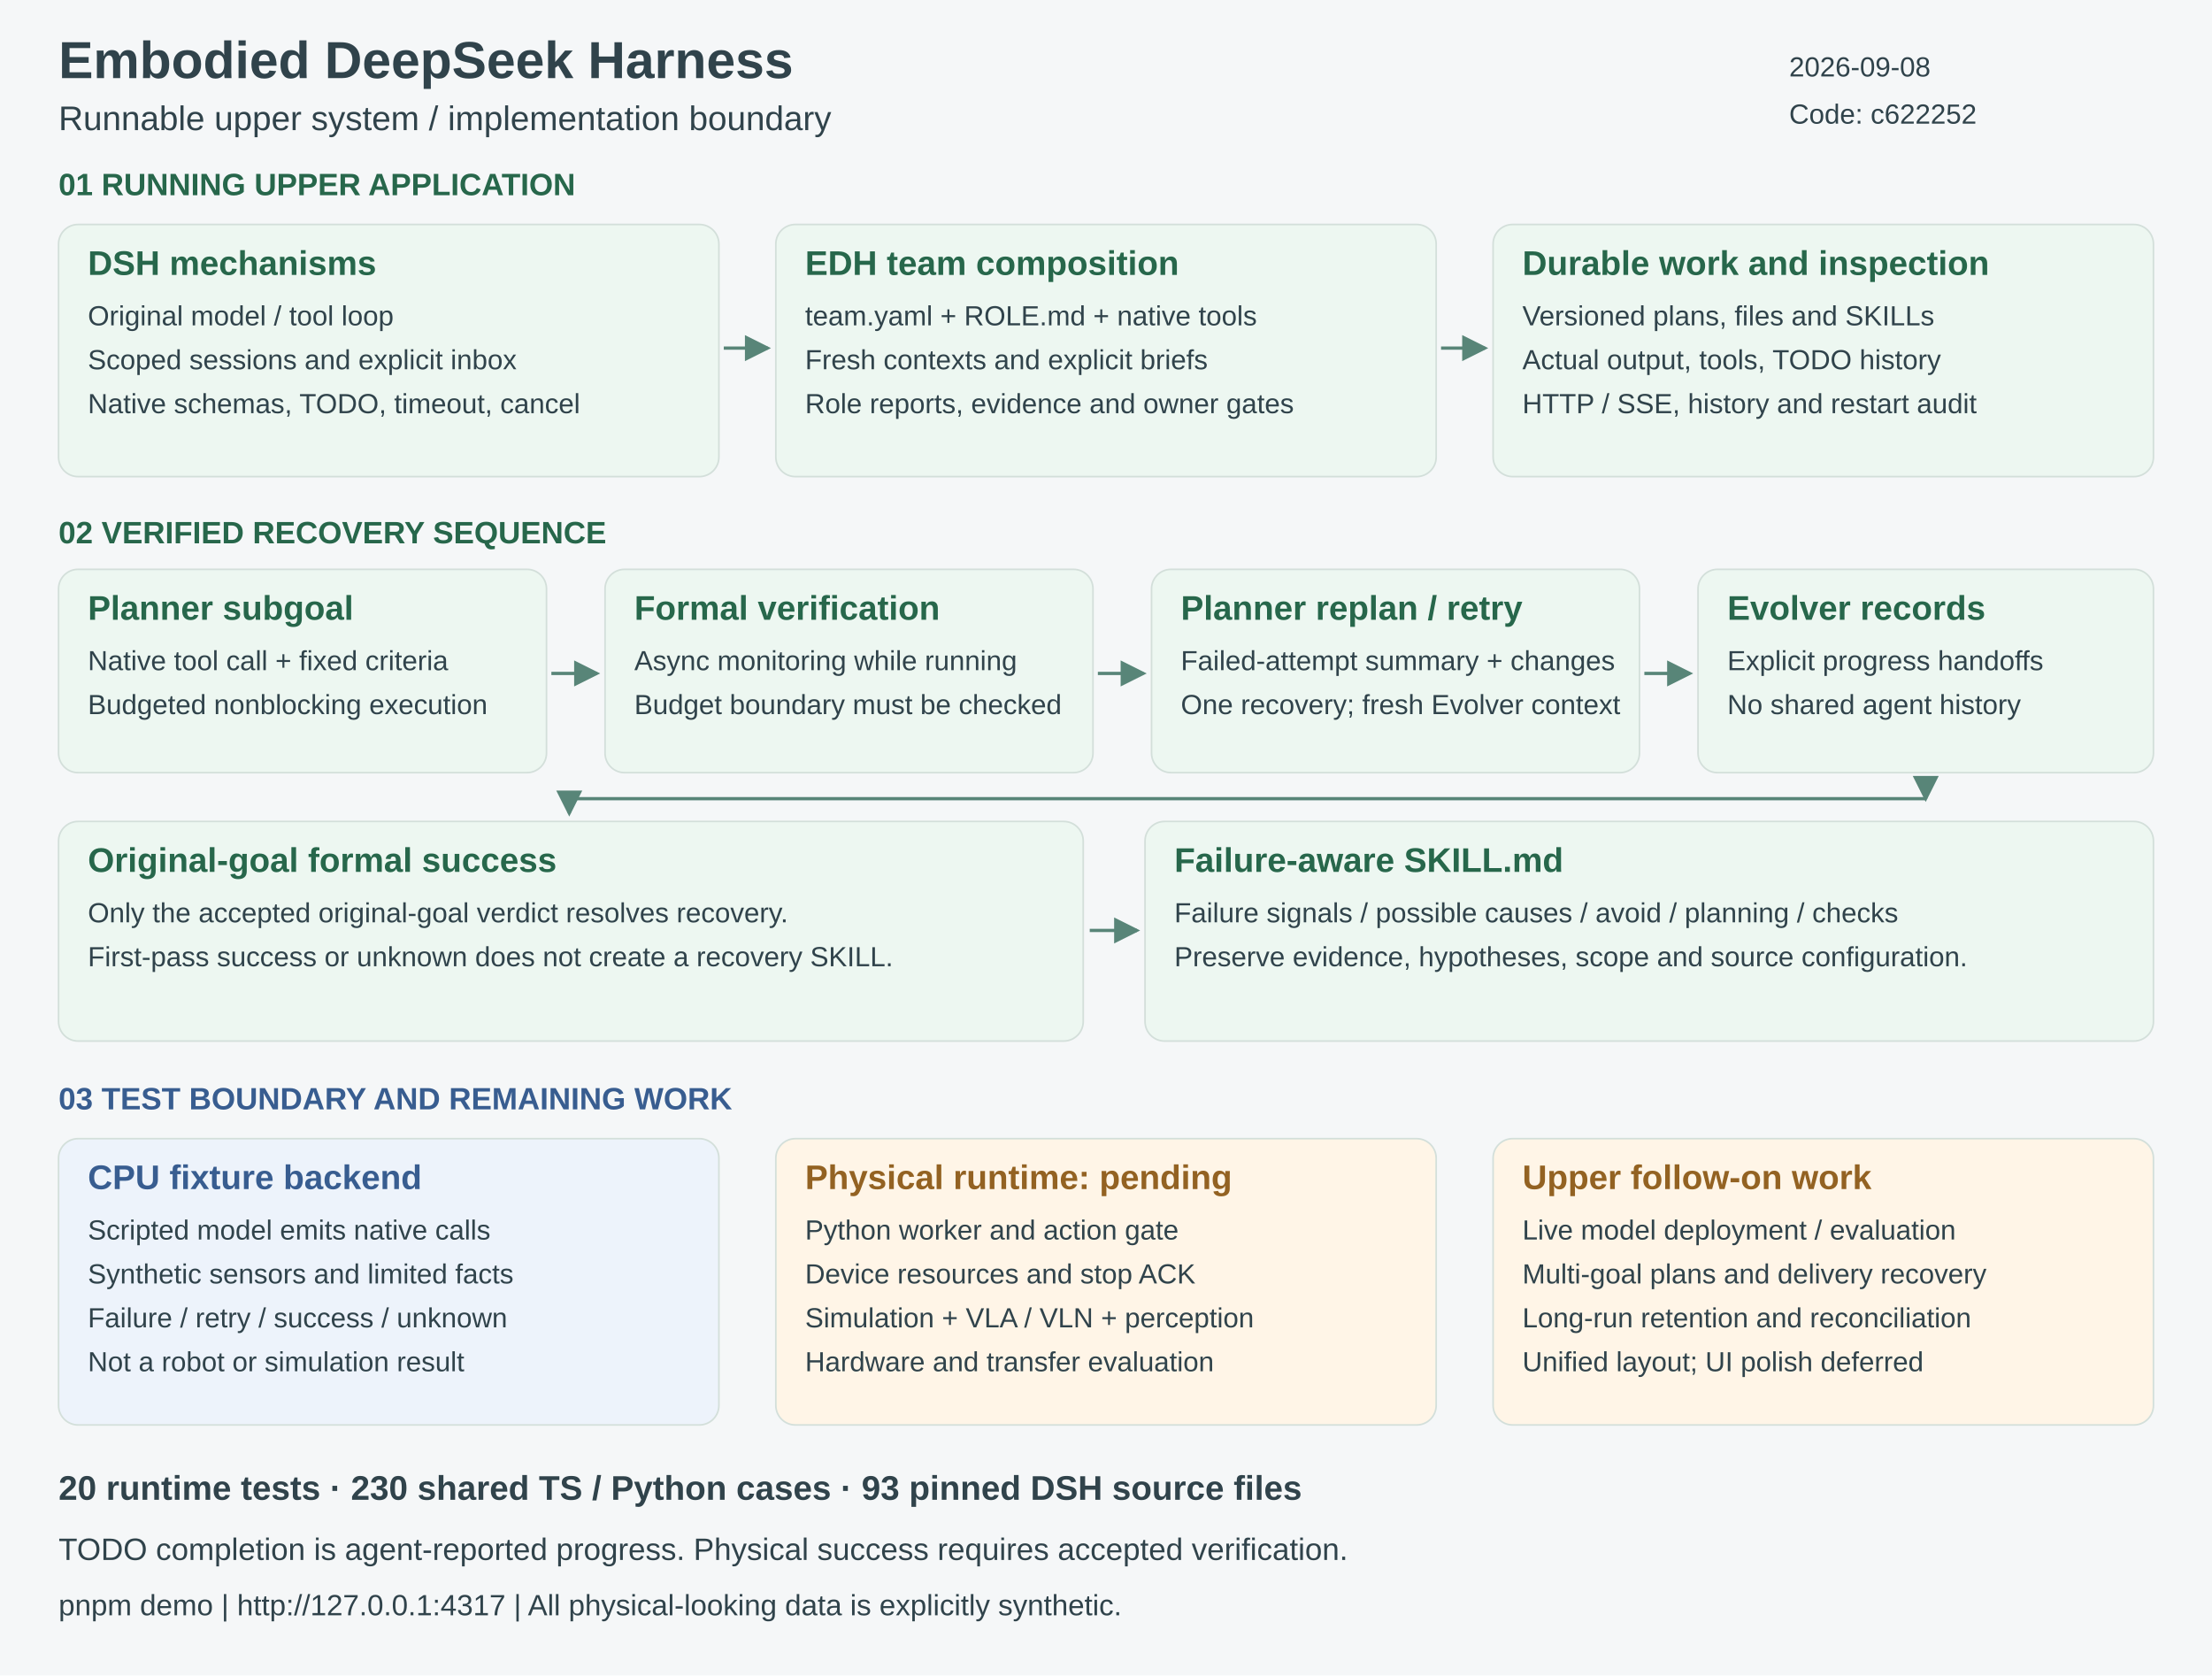
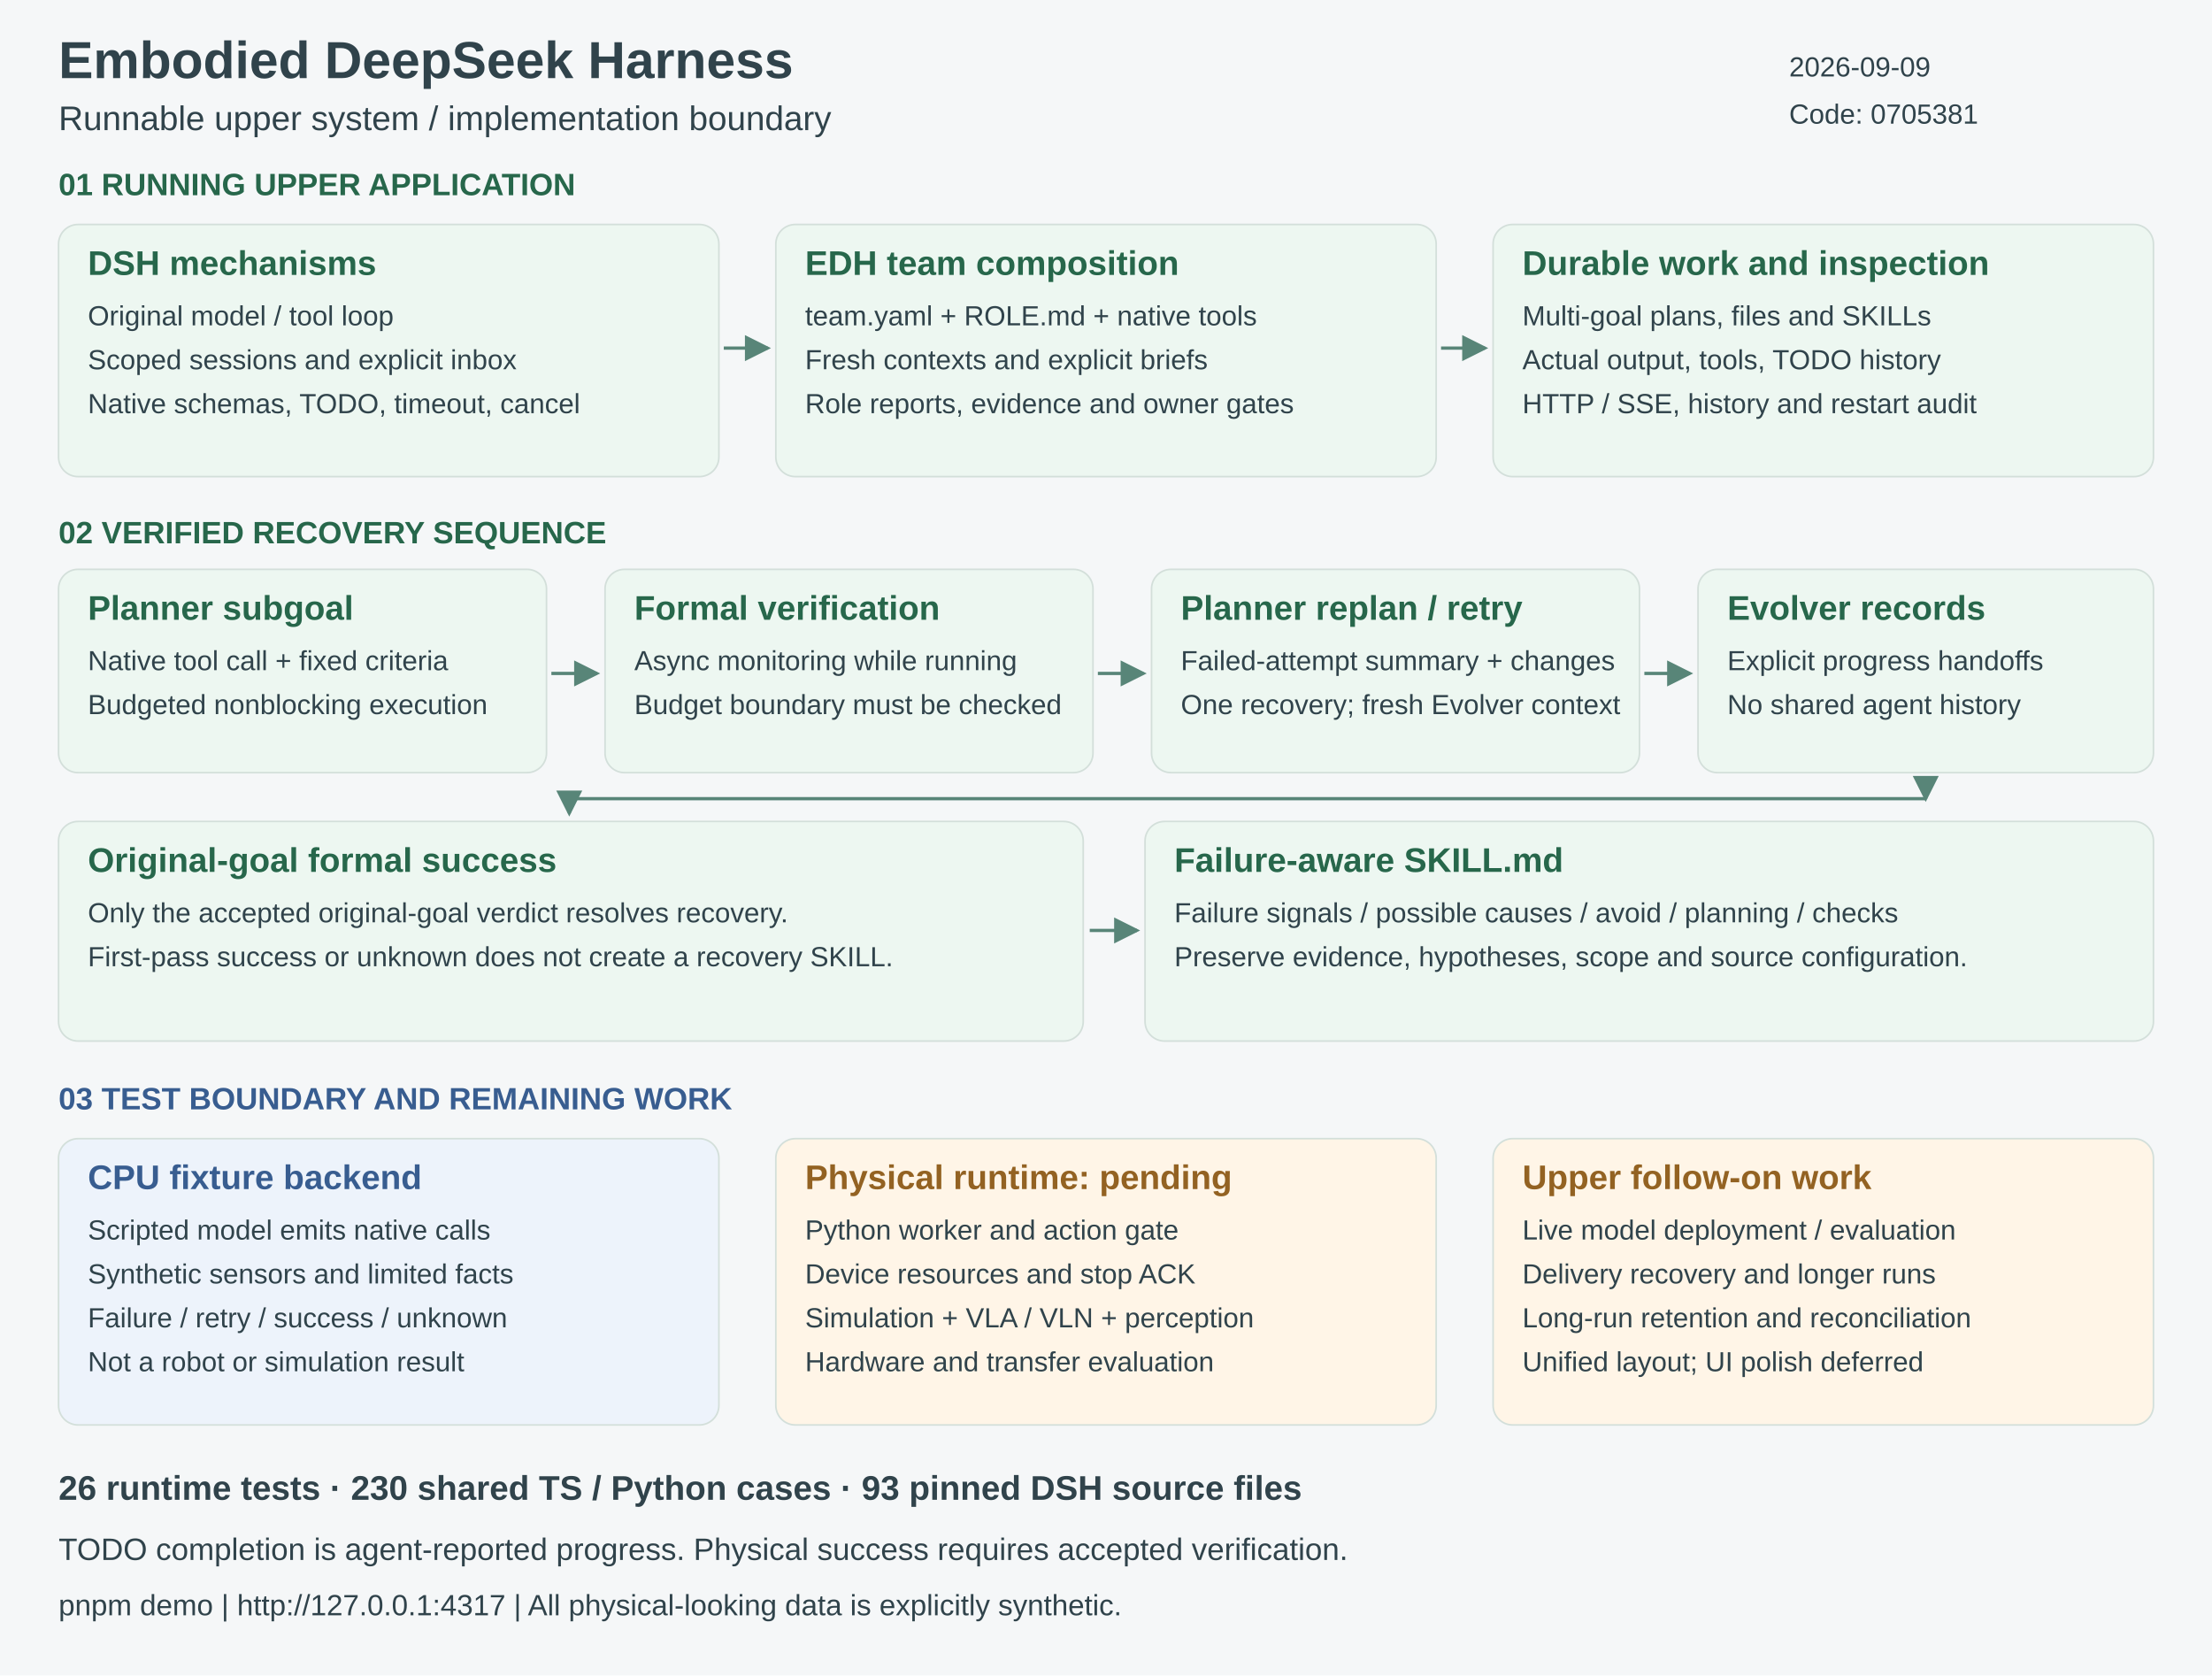
<svg xmlns="http://www.w3.org/2000/svg" width="1360" height="1030" viewBox="0 0 1360 1030" role="img" aria-labelledby="title desc">
  <defs>
    <marker id="arrow" markerWidth="8" markerHeight="8" refX="7" refY="4" orient="auto">
      <path d="M0 0 L8 4 L0 8" fill="#588578" />
    </marker>
  </defs>
  <rect width="1360" height="1030" fill="#f5f7f8" />
  <text x="36" y="48" font-family="Arial, sans-serif" font-size="32" fill="#30434b" font-weight="700">Embodied DeepSeek Harness</text>
  <text x="36" y="80" font-family="Arial, sans-serif" font-size="21" fill="#30434b" font-weight="400">Runnable upper system / implementation boundary</text>
-   <text x="1100" y="47" font-family="Arial, sans-serif" font-size="17" fill="#30434b" font-weight="400">2026-09-08</text>
-   <text x="1100" y="76" font-family="Arial, sans-serif" font-size="17" fill="#30434b" font-weight="400">Code: c622252</text>
+   <text x="1100" y="47" font-family="Arial, sans-serif" font-size="17" fill="#30434b" font-weight="400">2026-09-09</text>
+   <text x="1100" y="76" font-family="Arial, sans-serif" font-size="17" fill="#30434b" font-weight="400">Code: 0705381</text>
  <text x="36" y="120" font-family="Arial, sans-serif" font-size="19" fill="#27674b" font-weight="700">01   RUNNING UPPER APPLICATION</text>
  <rect x="36" y="138" width="406" height="155" rx="12" fill="#edf7f1" stroke="#d3dfda" />
  <text x="54" y="169" font-family="Arial, sans-serif" font-size="21" fill="#27674b" font-weight="700">DSH mechanisms</text>
  <text x="54" y="200" font-family="Arial, sans-serif" font-size="17" fill="#30434b" font-weight="400">Original model / tool loop</text>
  <text x="54" y="227" font-family="Arial, sans-serif" font-size="17" fill="#30434b" font-weight="400">Scoped sessions and explicit inbox</text>
  <text x="54" y="254" font-family="Arial, sans-serif" font-size="17" fill="#30434b" font-weight="400">Native schemas, TODO, timeout, cancel</text>
  <rect x="477" y="138" width="406" height="155" rx="12" fill="#edf7f1" stroke="#d3dfda" />
  <text x="495" y="169" font-family="Arial, sans-serif" font-size="21" fill="#27674b" font-weight="700">EDH team composition</text>
  <text x="495" y="200" font-family="Arial, sans-serif" font-size="17" fill="#30434b" font-weight="400">team.yaml + ROLE.md + native tools</text>
  <text x="495" y="227" font-family="Arial, sans-serif" font-size="17" fill="#30434b" font-weight="400">Fresh contexts and explicit briefs</text>
  <text x="495" y="254" font-family="Arial, sans-serif" font-size="17" fill="#30434b" font-weight="400">Role reports, evidence and owner gates</text>
  <rect x="918" y="138" width="406" height="155" rx="12" fill="#edf7f1" stroke="#d3dfda" />
  <text x="936" y="169" font-family="Arial, sans-serif" font-size="21" fill="#27674b" font-weight="700">Durable work and inspection</text>
-   <text x="936" y="200" font-family="Arial, sans-serif" font-size="17" fill="#30434b" font-weight="400">Versioned plans, files and SKILLs</text>
+   <text x="936" y="200" font-family="Arial, sans-serif" font-size="17" fill="#30434b" font-weight="400">Multi-goal plans, files and SKILLs</text>
  <text x="936" y="227" font-family="Arial, sans-serif" font-size="17" fill="#30434b" font-weight="400">Actual output, tools, TODO history</text>
  <text x="936" y="254" font-family="Arial, sans-serif" font-size="17" fill="#30434b" font-weight="400">HTTP / SSE, history and restart audit</text>
  <path d="M445 214 L472 214" stroke="#588578" stroke-width="2" fill="none" marker-end="url(#arrow)" />
  <path d="M886 214 L913 214" stroke="#588578" stroke-width="2" fill="none" marker-end="url(#arrow)" />
  <text x="36" y="334" font-family="Arial, sans-serif" font-size="19" fill="#27674b" font-weight="700">02   VERIFIED RECOVERY SEQUENCE</text>
  <rect x="36" y="350" width="300" height="125" rx="12" fill="#edf7f1" stroke="#d3dfda" />
  <text x="54" y="381" font-family="Arial, sans-serif" font-size="21" fill="#27674b" font-weight="700">Planner subgoal</text>
  <text x="54" y="412" font-family="Arial, sans-serif" font-size="17" fill="#30434b" font-weight="400">Native tool call + fixed criteria</text>
  <text x="54" y="439" font-family="Arial, sans-serif" font-size="17" fill="#30434b" font-weight="400">Budgeted nonblocking execution</text>
  <rect x="372" y="350" width="300" height="125" rx="12" fill="#edf7f1" stroke="#d3dfda" />
  <text x="390" y="381" font-family="Arial, sans-serif" font-size="21" fill="#27674b" font-weight="700">Formal verification</text>
  <text x="390" y="412" font-family="Arial, sans-serif" font-size="17" fill="#30434b" font-weight="400">Async monitoring while running</text>
  <text x="390" y="439" font-family="Arial, sans-serif" font-size="17" fill="#30434b" font-weight="400">Budget boundary must be checked</text>
  <rect x="708" y="350" width="300" height="125" rx="12" fill="#edf7f1" stroke="#d3dfda" />
  <text x="726" y="381" font-family="Arial, sans-serif" font-size="21" fill="#27674b" font-weight="700">Planner replan / retry</text>
  <text x="726" y="412" font-family="Arial, sans-serif" font-size="17" fill="#30434b" font-weight="400">Failed-attempt summary + changes</text>
  <text x="726" y="439" font-family="Arial, sans-serif" font-size="17" fill="#30434b" font-weight="400">One recovery; fresh Evolver context</text>
  <rect x="1044" y="350" width="280" height="125" rx="12" fill="#edf7f1" stroke="#d3dfda" />
  <text x="1062" y="381" font-family="Arial, sans-serif" font-size="21" fill="#27674b" font-weight="700">Evolver records</text>
  <text x="1062" y="412" font-family="Arial, sans-serif" font-size="17" fill="#30434b" font-weight="400">Explicit progress handoffs</text>
  <text x="1062" y="439" font-family="Arial, sans-serif" font-size="17" fill="#30434b" font-weight="400">No shared agent history</text>
  <path d="M339 414 L367 414" stroke="#588578" stroke-width="2" fill="none" marker-end="url(#arrow)" />
  <path d="M675 414 L703 414" stroke="#588578" stroke-width="2" fill="none" marker-end="url(#arrow)" />
  <path d="M1011 414 L1039 414" stroke="#588578" stroke-width="2" fill="none" marker-end="url(#arrow)" />
  <rect x="36" y="505" width="630" height="135" rx="12" fill="#edf7f1" stroke="#d3dfda" />
  <text x="54" y="536" font-family="Arial, sans-serif" font-size="21" fill="#27674b" font-weight="700">Original-goal formal success</text>
  <text x="54" y="567" font-family="Arial, sans-serif" font-size="17" fill="#30434b" font-weight="400">Only the accepted original-goal verdict resolves recovery.</text>
  <text x="54" y="594" font-family="Arial, sans-serif" font-size="17" fill="#30434b" font-weight="400">First-pass success or unknown does not create a recovery SKILL.</text>
  <rect x="704" y="505" width="620" height="135" rx="12" fill="#edf7f1" stroke="#d3dfda" />
  <text x="722" y="536" font-family="Arial, sans-serif" font-size="21" fill="#27674b" font-weight="700">Failure-aware SKILL.md</text>
  <text x="722" y="567" font-family="Arial, sans-serif" font-size="17" fill="#30434b" font-weight="400">Failure signals / possible causes / avoid / planning / checks</text>
  <text x="722" y="594" font-family="Arial, sans-serif" font-size="17" fill="#30434b" font-weight="400">Preserve evidence, hypotheses, scope and source configuration.</text>
  <path d="M1184 478 L1184 491" stroke="#588578" stroke-width="2" fill="none" marker-end="url(#arrow)" />
  <path d="M1184 491 H350 V500" stroke="#588578" stroke-width="2" fill="none" marker-end="url(#arrow)" />
  <path d="M670 572 L699 572" stroke="#588578" stroke-width="2" fill="none" marker-end="url(#arrow)" />
  <text x="36" y="682" font-family="Arial, sans-serif" font-size="19" fill="#385d90" font-weight="700">03   TEST BOUNDARY AND REMAINING WORK</text>
  <rect x="36" y="700" width="406" height="176" rx="12" fill="#edf3fb" stroke="#d3dfda" />
  <text x="54" y="731" font-family="Arial, sans-serif" font-size="21" fill="#385d90" font-weight="700">CPU fixture backend</text>
  <text x="54" y="762" font-family="Arial, sans-serif" font-size="17" fill="#30434b" font-weight="400">Scripted model emits native calls</text>
  <text x="54" y="789" font-family="Arial, sans-serif" font-size="17" fill="#30434b" font-weight="400">Synthetic sensors and limited facts</text>
  <text x="54" y="816" font-family="Arial, sans-serif" font-size="17" fill="#30434b" font-weight="400">Failure / retry / success / unknown</text>
  <text x="54" y="843" font-family="Arial, sans-serif" font-size="17" fill="#30434b" font-weight="400">Not a robot or simulation result</text>
  <rect x="477" y="700" width="406" height="176" rx="12" fill="#fff5e7" stroke="#d3dfda" />
  <text x="495" y="731" font-family="Arial, sans-serif" font-size="21" fill="#936222" font-weight="700">Physical runtime: pending</text>
  <text x="495" y="762" font-family="Arial, sans-serif" font-size="17" fill="#30434b" font-weight="400">Python worker and action gate</text>
  <text x="495" y="789" font-family="Arial, sans-serif" font-size="17" fill="#30434b" font-weight="400">Device resources and stop ACK</text>
  <text x="495" y="816" font-family="Arial, sans-serif" font-size="17" fill="#30434b" font-weight="400">Simulation + VLA / VLN + perception</text>
  <text x="495" y="843" font-family="Arial, sans-serif" font-size="17" fill="#30434b" font-weight="400">Hardware and transfer evaluation</text>
  <rect x="918" y="700" width="406" height="176" rx="12" fill="#fff5e7" stroke="#d3dfda" />
  <text x="936" y="731" font-family="Arial, sans-serif" font-size="21" fill="#936222" font-weight="700">Upper follow-on work</text>
  <text x="936" y="762" font-family="Arial, sans-serif" font-size="17" fill="#30434b" font-weight="400">Live model deployment / evaluation</text>
-   <text x="936" y="789" font-family="Arial, sans-serif" font-size="17" fill="#30434b" font-weight="400">Multi-goal plans and delivery recovery</text>
+   <text x="936" y="789" font-family="Arial, sans-serif" font-size="17" fill="#30434b" font-weight="400">Delivery recovery and longer runs</text>
  <text x="936" y="816" font-family="Arial, sans-serif" font-size="17" fill="#30434b" font-weight="400">Long-run retention and reconciliation</text>
  <text x="936" y="843" font-family="Arial, sans-serif" font-size="17" fill="#30434b" font-weight="400">Unified layout; UI polish deferred</text>
-   <text x="36" y="922" font-family="Arial, sans-serif" font-size="21" fill="#30434b" font-weight="700">20 runtime tests  ·  230 shared TS / Python cases  ·  93 pinned DSH source files</text>
+   <text x="36" y="922" font-family="Arial, sans-serif" font-size="21" fill="#30434b" font-weight="700">26 runtime tests  ·  230 shared TS / Python cases  ·  93 pinned DSH source files</text>
  <text x="36" y="959" font-family="Arial, sans-serif" font-size="19" fill="#30434b" font-weight="400">TODO completion is agent-reported progress. Physical success requires accepted verification.</text>
  <text x="36" y="993" font-family="Arial, sans-serif" font-size="18" fill="#30434b" font-weight="400">pnpm demo   |   http://127.0.0.1:4317   |   All physical-looking data is explicitly synthetic.</text>
</svg>
